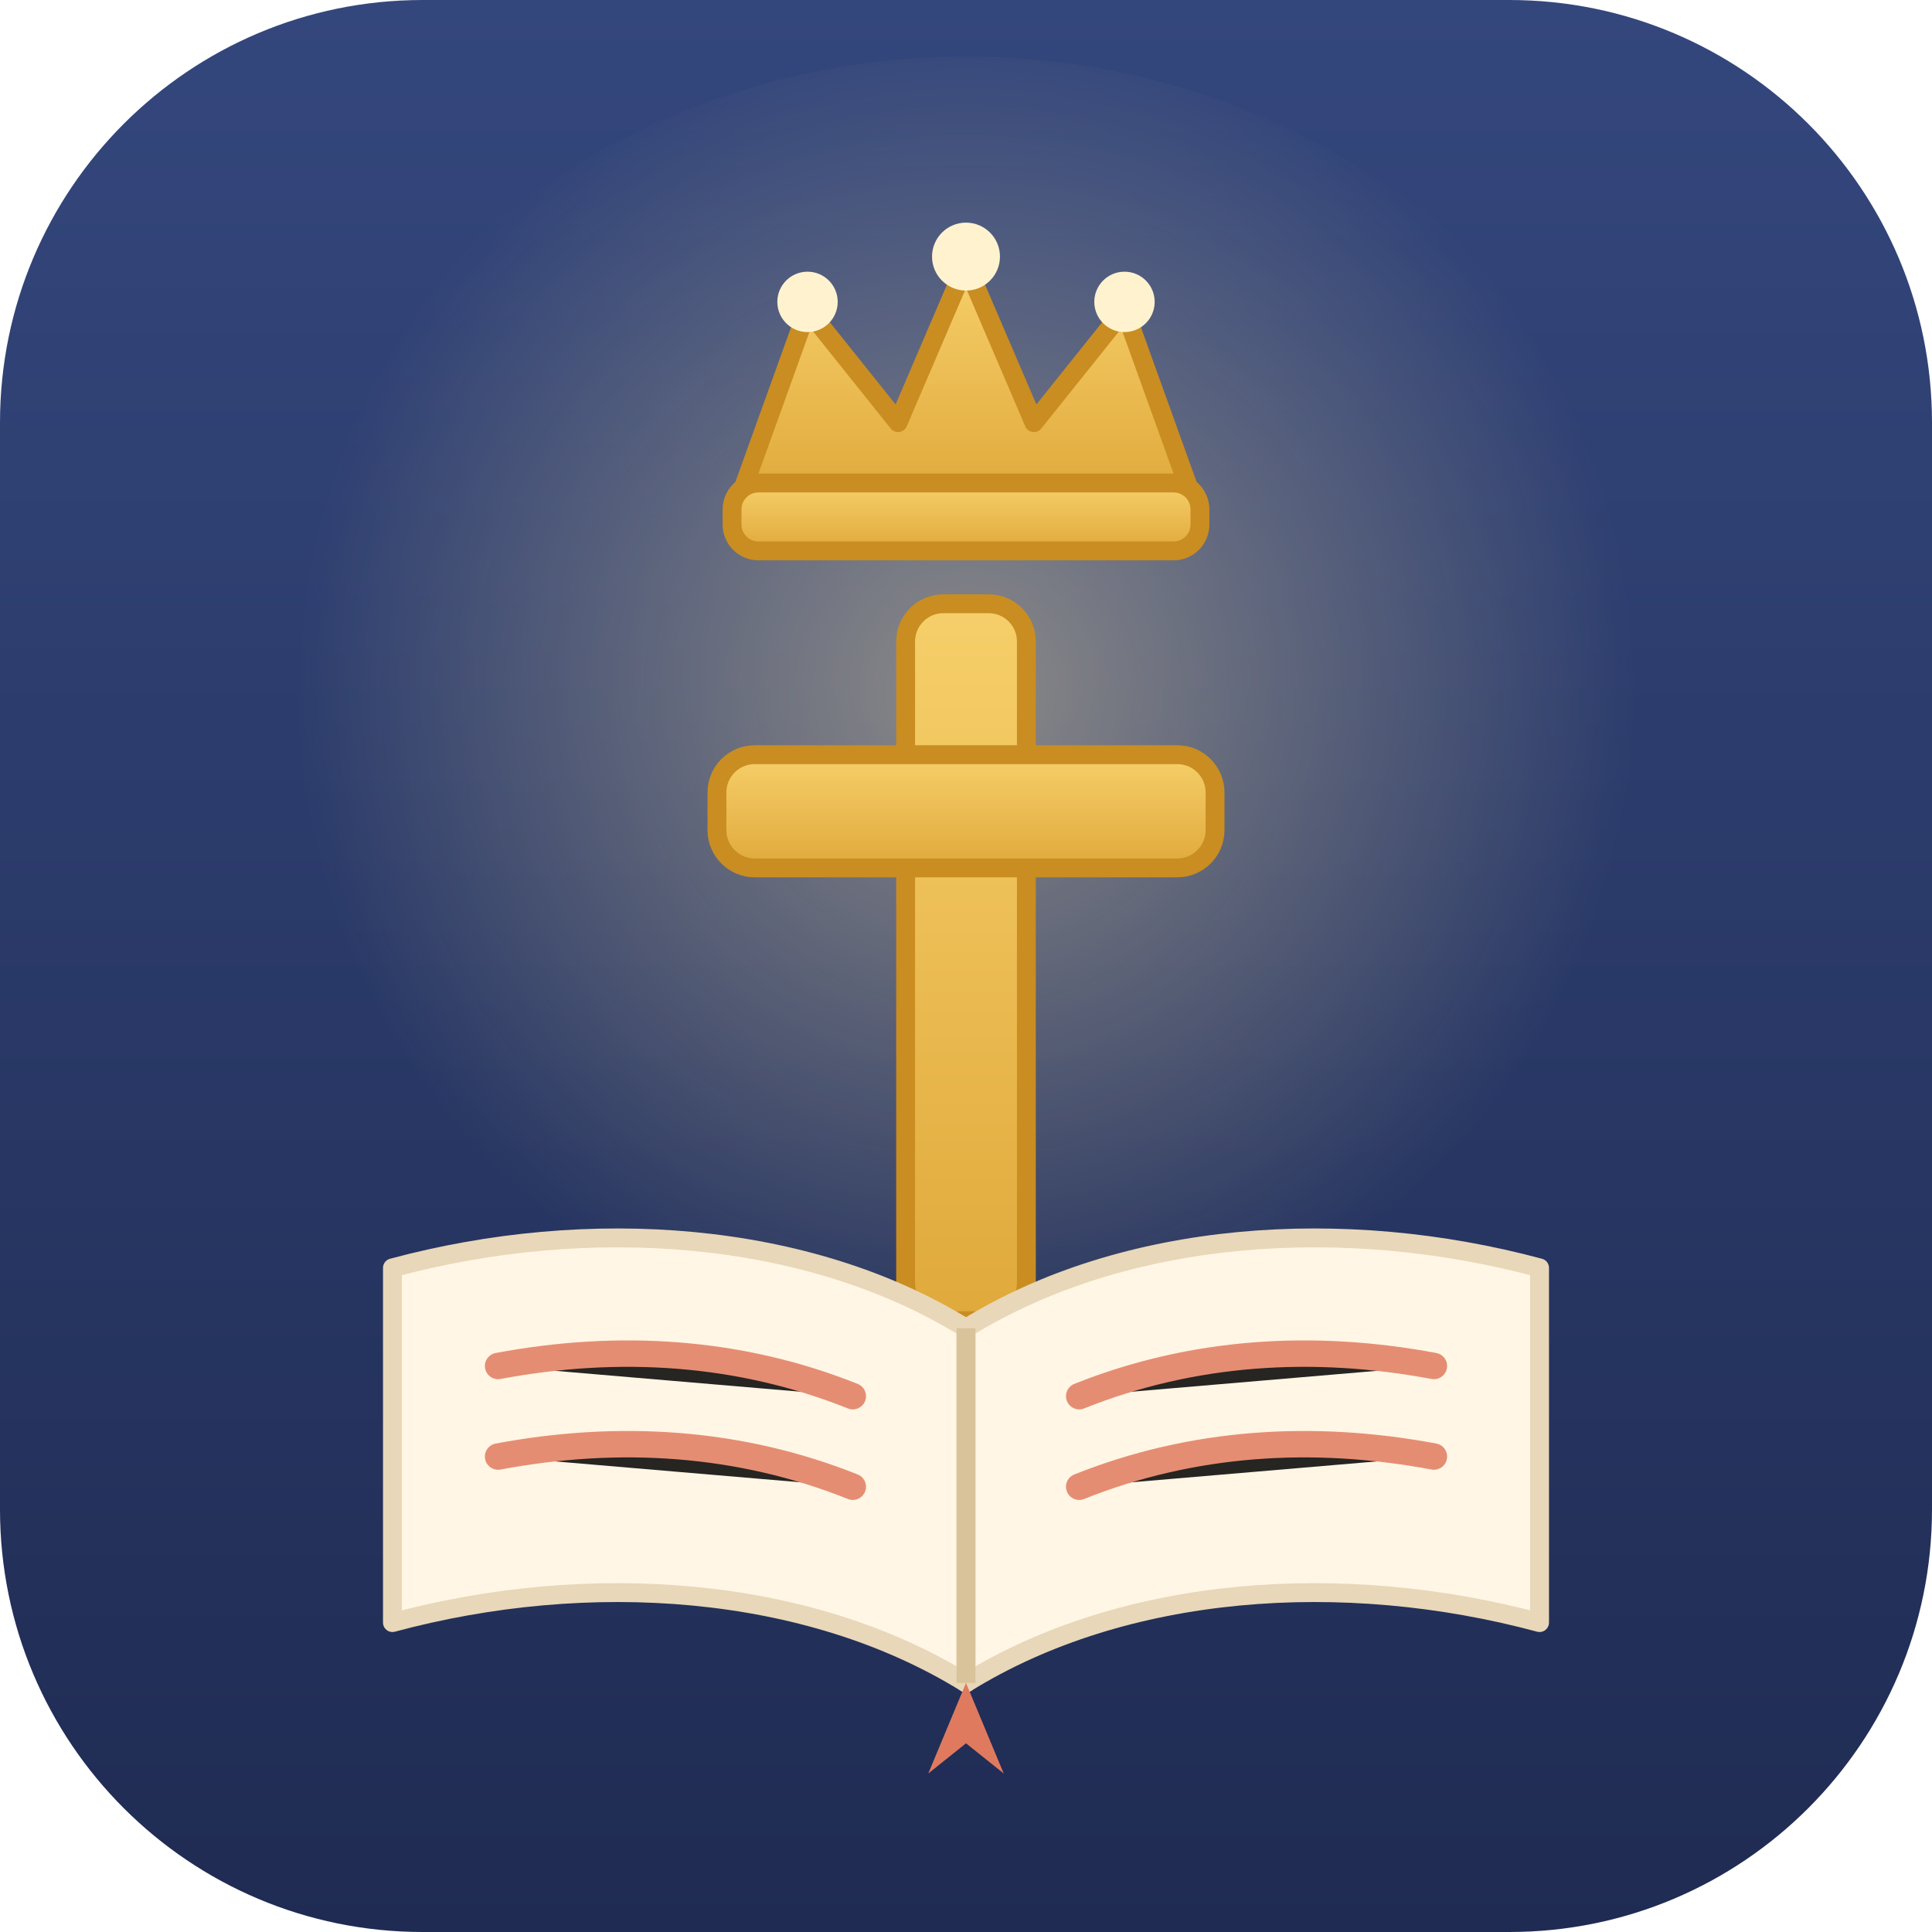
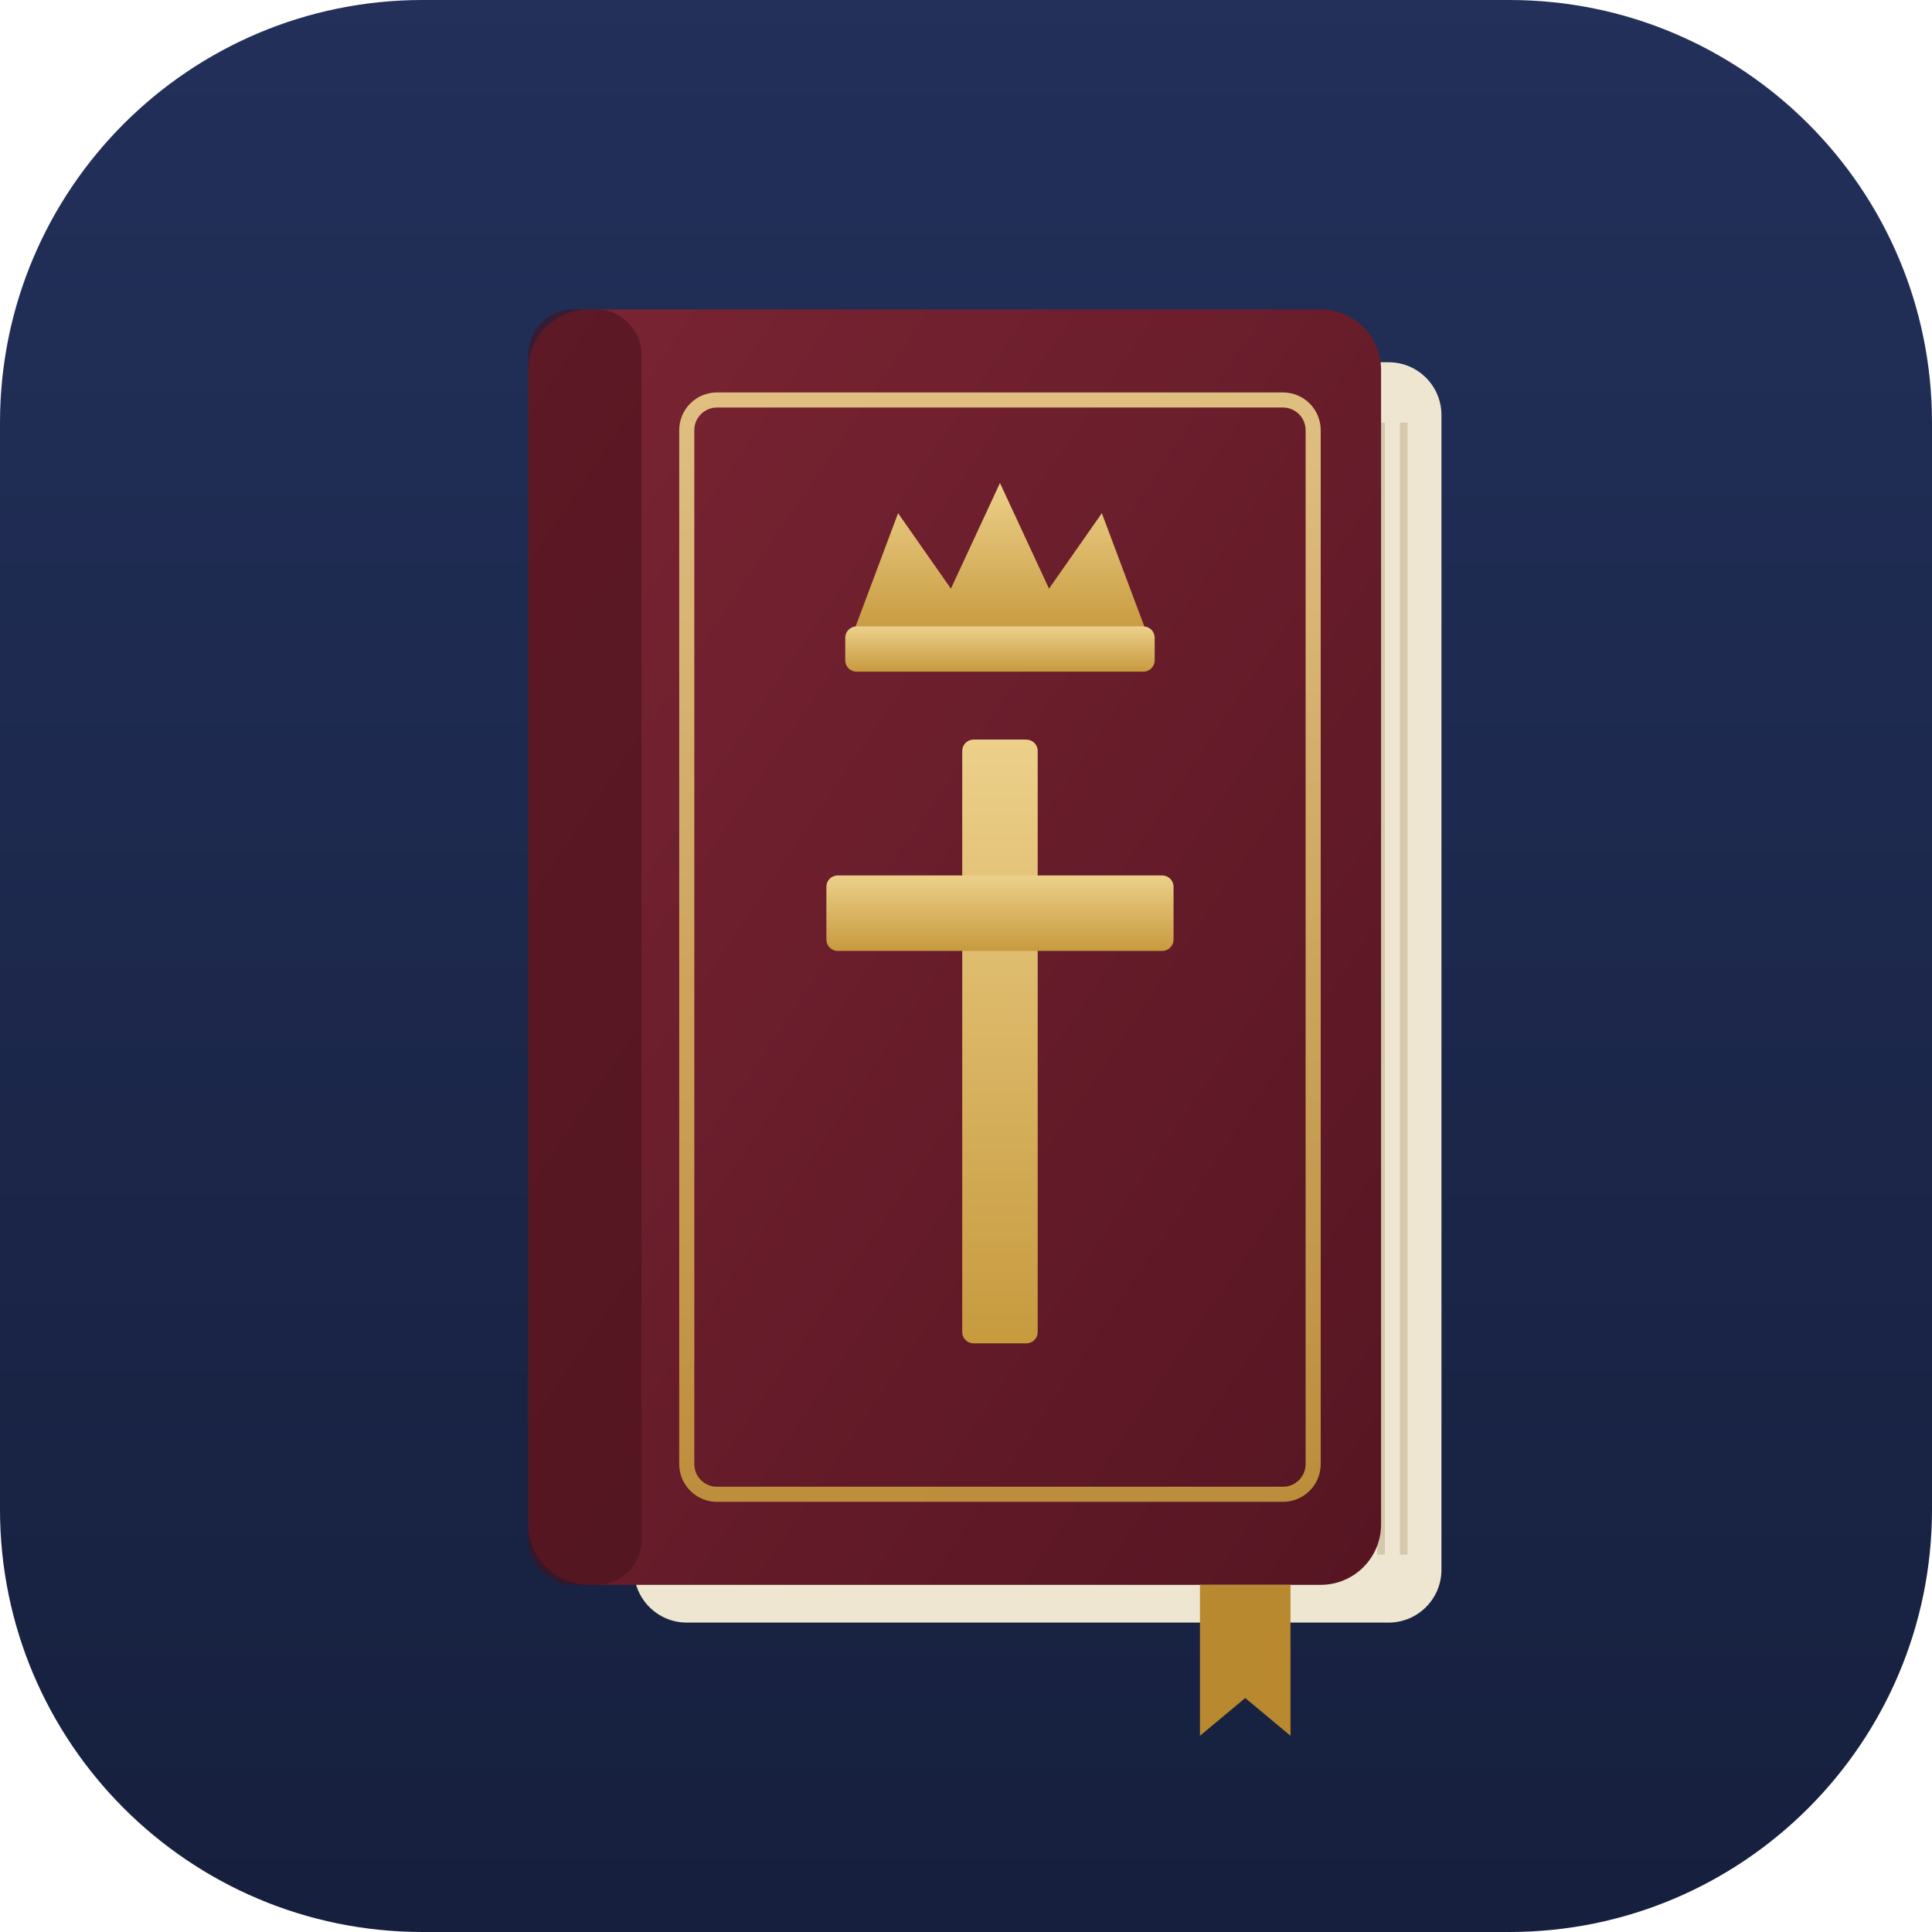
<svg xmlns="http://www.w3.org/2000/svg" viewBox="0 0 512 512">
  <defs>
    <linearGradient id="bg" x1="0" y1="0" x2="0" y2="1">
-       <stop offset="0" stop-color="#34477d" />
-       <stop offset="1" stop-color="#1f2b52" />
+       <stop offset="0" stop-color="#22305a" />
+       <stop offset="1" stop-color="#161f3d" />
+     </linearGradient>
+     <linearGradient id="cover" x1="0" y1="0" x2="1" y2="1">
+       <stop offset="0" stop-color="#7a2433" />
+       <stop offset="1" stop-color="#561522" />
    </linearGradient>
    <linearGradient id="gold" x1="0" y1="0" x2="0" y2="1">
-       <stop offset="0" stop-color="#f6cf6a" />
-       <stop offset="1" stop-color="#e0a93b" />
+       <stop offset="0" stop-color="#ecd08a" />
+       <stop offset="1" stop-color="#c79a3e" />
    </linearGradient>
-     <radialGradient id="glow" cx="0.5" cy="0.42" r="0.45">
-       <stop offset="0" stop-color="#ffe7a8" stop-opacity=".45" />
-       <stop offset="1" stop-color="#ffe7a8" stop-opacity="0" />
-     </radialGradient>
  </defs>
  <rect width="512" height="512" rx="112" fill="url(#bg)" />
-   <circle cx="256" cy="215" r="200" fill="url(#glow)" />
-   <path d="M196 132 L214 82 L238 112 L256 70 L274 112 L298 82 L316 132 Z" fill="url(#gold)" stroke="#c98d22" stroke-width="5" stroke-linejoin="round" />
-   <rect x="194" y="128" width="124" height="18" rx="7" fill="url(#gold)" stroke="#c98d22" stroke-width="5" />
-   <circle cx="214" cy="80" r="8" fill="#fff3cf" />
-   <circle cx="256" cy="68" r="9" fill="#fff3cf" />
-   <circle cx="298" cy="80" r="8" fill="#fff3cf" />
-   <rect x="240" y="160" width="32" height="190" rx="10" fill="url(#gold)" stroke="#c98d22" stroke-width="5" />
-   <rect x="190" y="200" width="132" height="30" rx="10" fill="url(#gold)" stroke="#c98d22" stroke-width="5" />
-   <path d="M256 352 C214 326 156 322 104 336 L104 430 C156 416 214 420 256 446 Z" fill="#fff6e5" stroke="#e8d7b8" stroke-width="5" stroke-linejoin="round" />
-   <path d="M256 352 C298 326 356 322 408 336 L408 430 C356 416 298 420 256 446 Z" fill="#fff6e5" stroke="#e8d7b8" stroke-width="5" stroke-linejoin="round" />
-   <path d="M256 352 L256 446" stroke="#d9c39a" stroke-width="5" />
-   <g stroke="#e07a5f" stroke-width="7" stroke-linecap="round" opacity=".85">
-     <path d="M132 362 C164 356 196 358 226 370" />
-     <path d="M132 386 C164 380 196 382 226 394" />
-     <path d="M286 370 C316 358 348 356 380 362" />
-     <path d="M286 394 C316 382 348 380 380 386" />
+   <rect x="168" y="96" width="214" height="334" rx="14" fill="#efe6d2" />
+   <g stroke="#d6c9ab" stroke-width="2">
+     <path d="M372 112v300M366 112v300M360 112v300" />
  </g>
-   <path d="M256 446 L246 470 L256 462 L266 470 Z" fill="#e07a5f" />
+   <rect x="140" y="82" width="226" height="338" rx="16" fill="url(#cover)" />
+   <rect x="140" y="82" width="30" height="338" rx="12" fill="#45101a" opacity=".55" />
+   <rect x="182" y="106" width="166" height="290" rx="8" fill="none" stroke="url(#gold)" stroke-width="4" opacity=".9" />
+   <path d="M226 168 L238 136 L252 156 L265 128 L278 156 L292 136 L304 168 Z" fill="url(#gold)" />
+   <rect x="224" y="166" width="82" height="12" rx="3" fill="url(#gold)" />
+   <rect x="255" y="196" width="20" height="160" rx="3" fill="url(#gold)" />
+   <rect x="219" y="232" width="92" height="20" rx="3" fill="url(#gold)" />
+   <path d="M318 420 v40 l12 -10 l12 10 v-40 z" fill="#b8892f" />
</svg>
